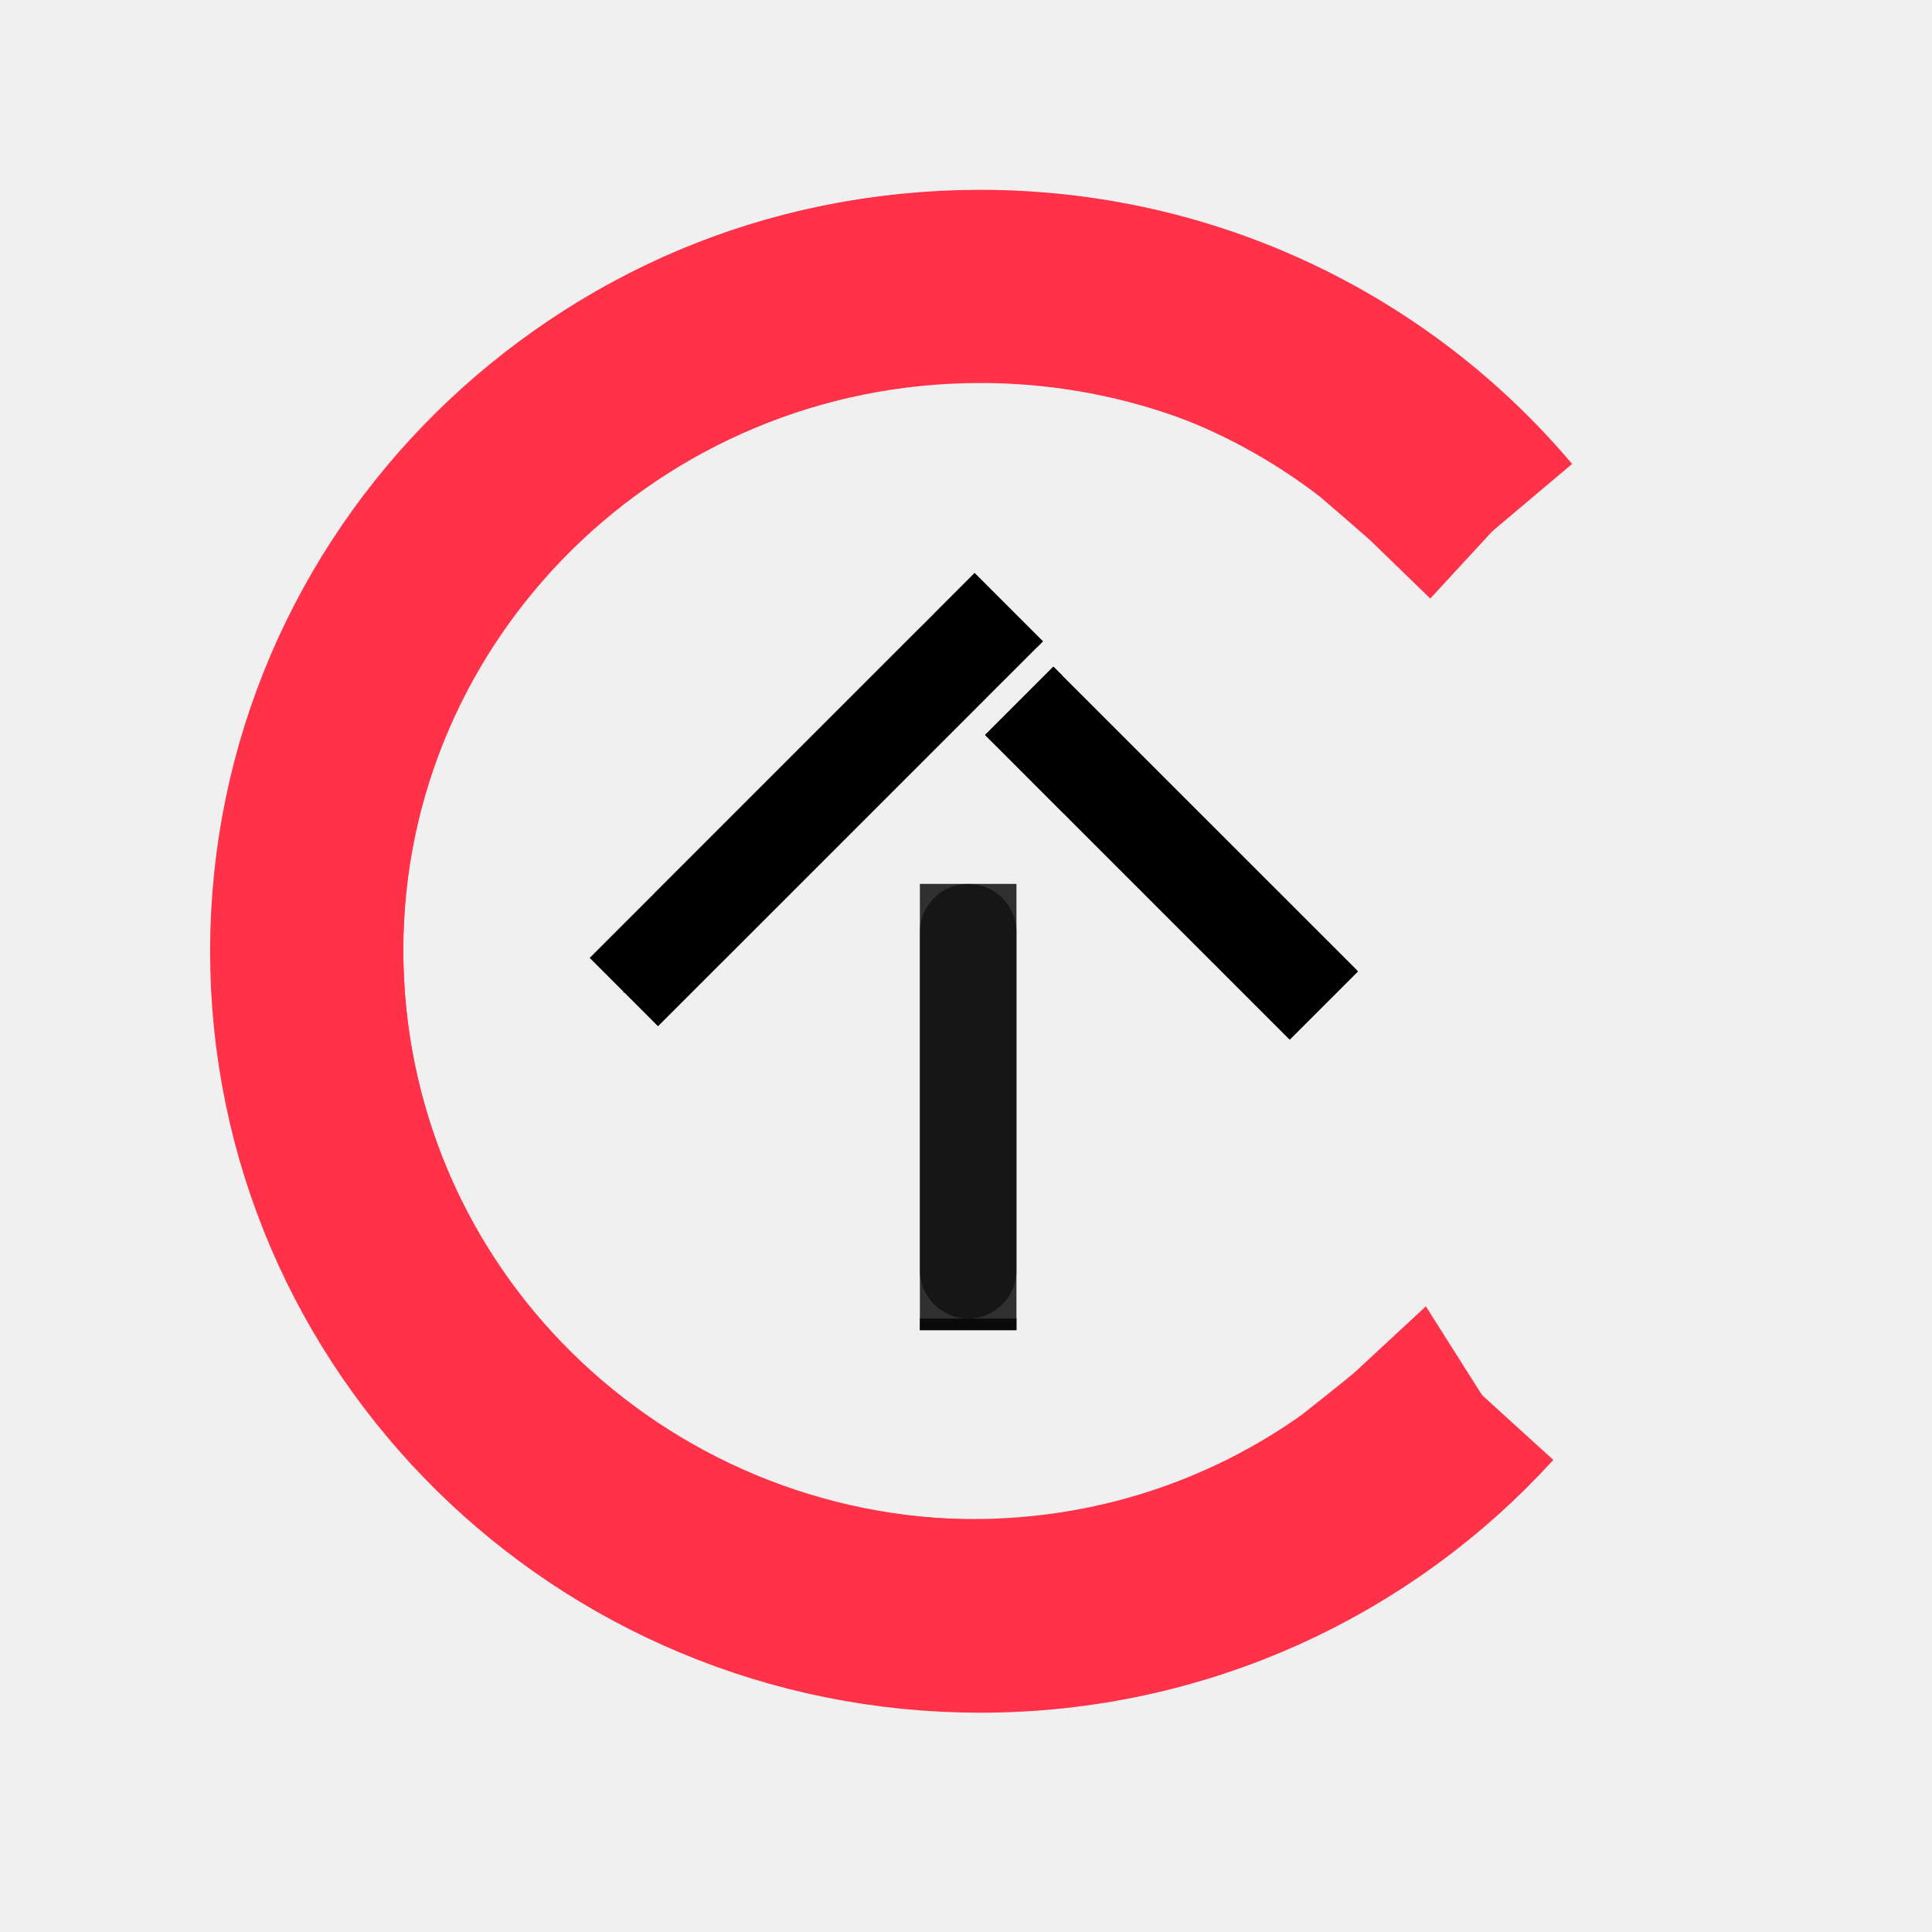
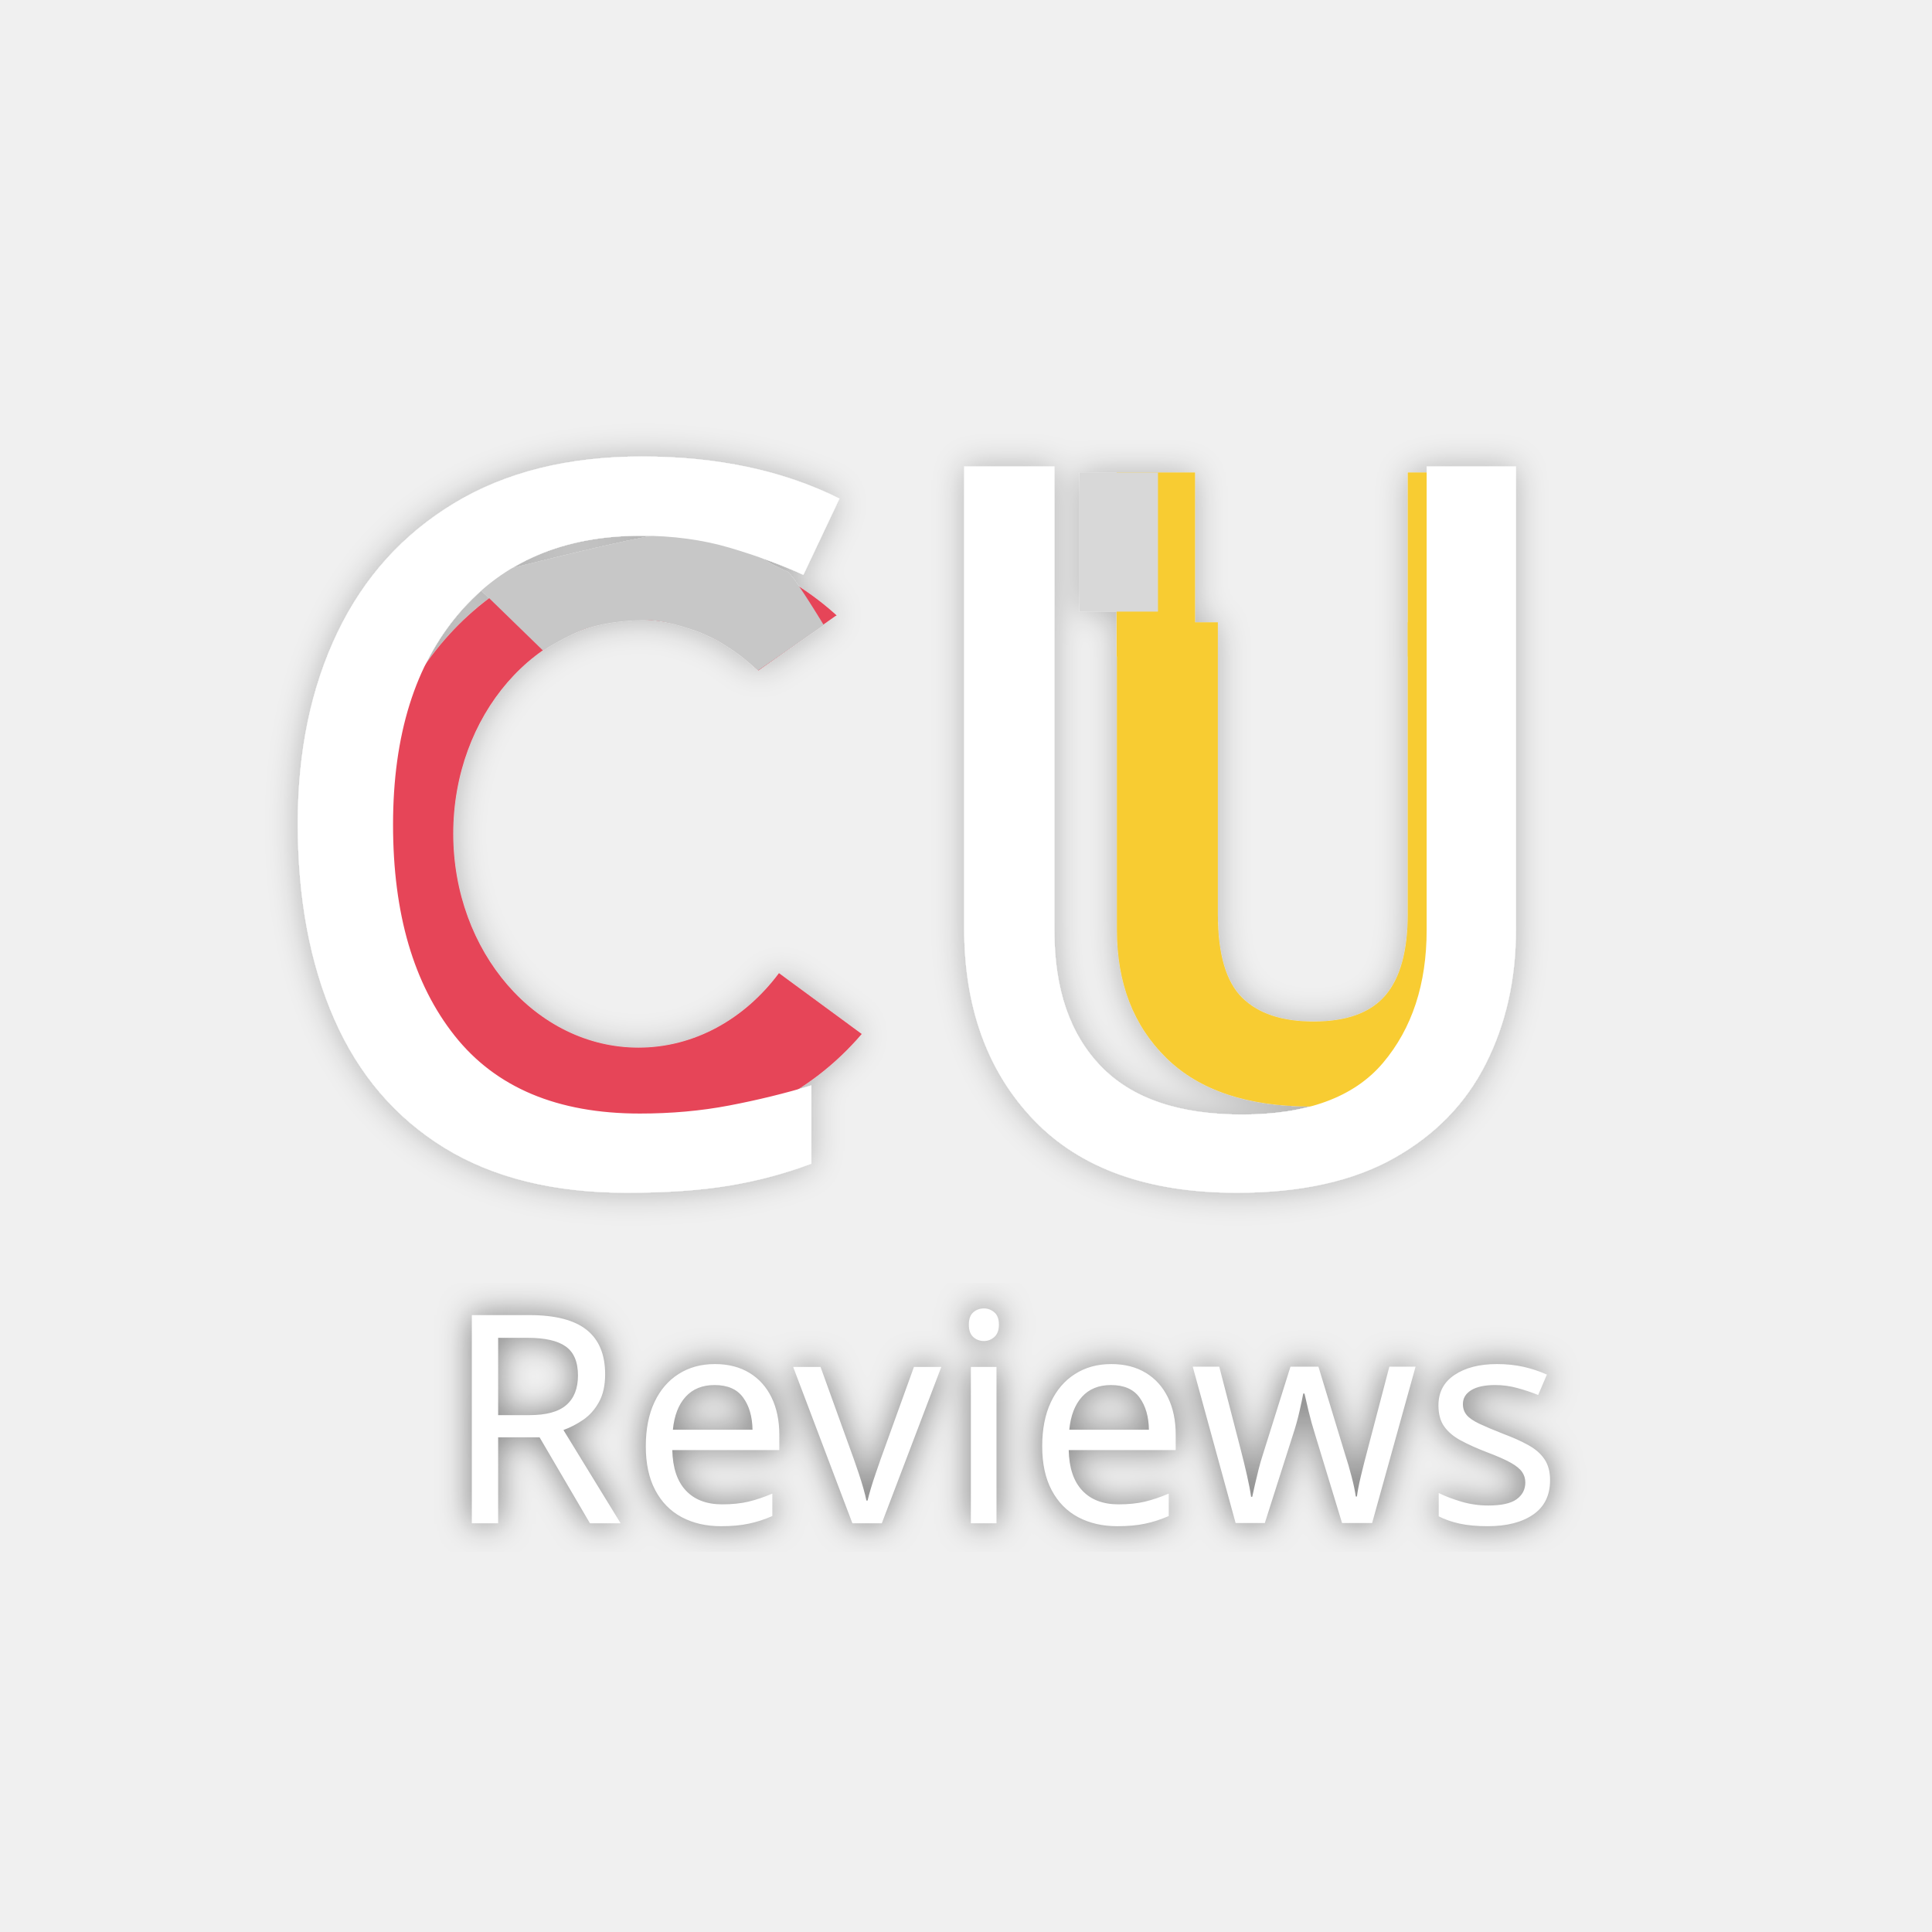
- <svg xmlns="http://www.w3.org/2000/svg" version="1.1" x="0px" y="0px" viewBox="0 0 800 800" style="enable-background:new 0 0 800 800;" xml:space="preserve">
-   <style type="text/css">
- 	.st0{fill:none;stroke:#FF324A;stroke-width:64;}
- 	.st1{fill:#6F6F6F;}
- 	.st2{fill:none;stroke:#FF324A;stroke-width:80;}
- 	.st3{opacity:0.8;fill:none;stroke:#0F0103;stroke-width:80;enable-background:new    ;}
- 	.st4{opacity:0.8;}
- </style>
-   <g id="圖層_2">
-     <path id="Outlined-C" class="st0" d="M567.9,621.8c0,0,21.1-16.8,23.7-19.2l-7.6-12c-4.3,4-26.1,21.1-26.1,21.1   C513.2,643.5,459.5,661,403,661c-148,0-268-120-268-268s120-268,268-268c60.3,0,117.3,19.9,163.6,55.7c0,0,20.8,17.8,24.4,21.3   l9.5-10.3c-3.1-3.1-23.9-20.9-23.9-20.9C527.6,132.4,467,111,403,111c-155.7,0-282,126.3-282,282s126.3,282,282,282   C463.2,675,520.5,656,567.9,621.8z" />
-     <polygon class="st1" points="505.2,401.6 513.7,393.1 510.9,390.3 502.4,398.8 474.1,370.5 482.6,362 479.7,359.2 471.3,367.7    443,339.4 451.5,330.9 448.6,328.1 440.1,336.6 411.9,308.3 440.1,280 561.8,401.6 533.5,429.9  " />
-     <rect x="397.9" y="241.2" transform="matrix(0.7071 -0.7071 0.7071 0.7071 -65.2354 364.9269)" class="st1" width="20" height="40" />
-     <rect x="262" y="309.1" transform="matrix(0.7071 -0.7071 0.7071 0.7071 -133.1348 336.8163)" class="st1" width="156" height="40" />
-     <path class="st1" d="M400.9,366c11,0,20,9,20,20v140c0,11-9,20-20,20s-20-9-20-20V386C380.9,375,389.8,366,400.9,366z" />
-     <polygon class="st1" points="258,411.1 265.1,375.8 293.4,404  " />
-     <path class="st2" d="M613.6,577.6c-51.1,56.2-125.2,91.6-207.7,91.6c-154,0-278.9-123.3-278.9-275.3s124.9-275.3,278.9-275.3   c86.2,0,163.3,38.6,214.5,99.3" />
-     <path class="st3" d="M684.8,393.8" />
-   </g>
-   <g id="masks">
-     <rect id="end-ruler" x="421.4" y="272.1" transform="matrix(0.7071 0.7071 -0.7071 0.7071 330.7289 -214.2576)" width="5.2" height="40" />
-     <rect id="start-ruler" x="395.9" y="333.3" transform="matrix(0.7071 0.7071 -0.7071 0.7071 391.8628 -239.5801)" width="178.5" height="40" />
-     <rect id="end-pencil" x="414.7" y="232.7" transform="matrix(0.7071 -0.7071 0.7071 0.7071 -56.6865 368.4822)" width="3.5" height="40" />
-     <rect id="start-pencil_1_" x="225.3" y="311.1" transform="matrix(0.7071 -0.7071 0.7071 0.7071 -135.1013 335.9875)" width="225.4" height="40" />
-     <rect id="end" x="380.9" y="546" class="st4" width="40" height="4.8" />
-     <rect id="start_1_" x="380.9" y="366" class="st4" width="40" height="184.8" />
+ <svg xmlns="http://www.w3.org/2000/svg" xmlns:xlink="http://www.w3.org/1999/xlink" width="312" height="312" viewBox="0 0 312 312">
+   <defs>
+     <filter id="a" width="109.1%" height="109.5%" x="-4.5%" y="-4.8%" filterUnits="objectBoundingBox">
+       <feOffset in="SourceAlpha" result="shadowOffsetOuter1" />
+       <feGaussianBlur in="shadowOffsetOuter1" result="shadowBlurOuter1" stdDeviation="2.5" />
+       <feColorMatrix in="shadowBlurOuter1" result="shadowMatrixOuter1" values="0 0 0 0 0 0 0 0 0 0 0 0 0 0 0 0 0 0 0.249 0" />
+       <feMerge>
+         <feMergeNode in="shadowMatrixOuter1" />
+         <feMergeNode in="SourceGraphic" />
+       </feMerge>
+     </filter>
+     <text id="c" fill="#FFF" font-family="Avenir-Medium, Avenir" font-size="47.088" font-weight="400" letter-spacing=".775">
+       <tspan x="34.632" y="217">Reviews</tspan>
+     </text>
+     <filter id="b" width="107.5%" height="123.4%" x="-3.7%" y="-11.7%" filterUnits="objectBoundingBox">
+       <feOffset in="SourceAlpha" result="shadowOffsetOuter1" />
+       <feGaussianBlur in="shadowOffsetOuter1" result="shadowBlurOuter1" stdDeviation="2.5" />
+       <feColorMatrix in="shadowBlurOuter1" values="0 0 0 0 0 0 0 0 0 0 0 0 0 0 0 0 0 0 0.5 0" />
+     </filter>
+   </defs>
+   <g fill="none" fill-rule="evenodd">
+     <g filter="url(#a)" transform="translate(37 29)">
+       <path fill="#E64559" d="M98.115 70.39l-.255.134-12.388 8.756c-5.218-5.124-11.979-8.216-19.364-8.216-16.522 0-29.916 15.473-29.916 34.56 0 19.087 13.394 34.56 29.916 34.56 9.072 0 17.2-4.665 22.687-12.031l13.369 9.825c-8.305 9.707-20.366 15.814-33.788 15.814-25.052 0-45.36-21.275-45.36-47.52 0-26.245 20.308-47.52 45.36-47.52 11.377 0 21.776 4.388 29.739 11.637z" />
+       <path fill="#C7C7C7" d="M96.024 71.928c-3.366-5.508-5.346-8.388-5.94-8.64-3.444-1.463-5.425-3.145-7.452-3.888-2.491-.912-7.756-1.812-12.636-2.052-1.637-.08-12.041 2.295-31.212 7.128l11.88 11.556c3.136-1.87 5.512-3.059 7.128-3.564 4.566-1.428 9.32-1.343 10.26-1.296 1.44.072 3.132.396 5.076.972 1.321.401 2.293.725 2.916.972.623.247 1.559.679 2.808 1.296 1.569.97 2.72 1.726 3.456 2.268.735.542 1.78 1.406 3.132 2.592l10.584-7.344z" />
+       <path fill="#F8CC30" d="M155.986 77.004v-29.7h-12.658v29.7zM203.004 77.004v-29.7h-12.657v29.7z" />
+       <text fill="#F8CC30" font-family="Avenir-Heavy, Avenir" font-size="108" font-weight="600" letter-spacing=".355" transform="translate(133.84 40.608)">
+         <tspan x=".346" y="108">U</tspan>
+       </text>
+       <path fill="#D8D8D8" d="M137.344 47.304h12.658v22.464h-12.658z" />
+       <text fill="#FFF" font-family="Avenir-Medium, Avenir" font-size="162" font-weight="400" letter-spacing=".533">
+         <tspan x="1.207" y="162">CU</tspan>
+       </text>
+     </g>
+     <g fill="#FFF" transform="translate(37 29)">
+       <use filter="url(#b)" xlink:href="#c" />
+       <use xlink:href="#c" />
+     </g>
  </g>
</svg>
